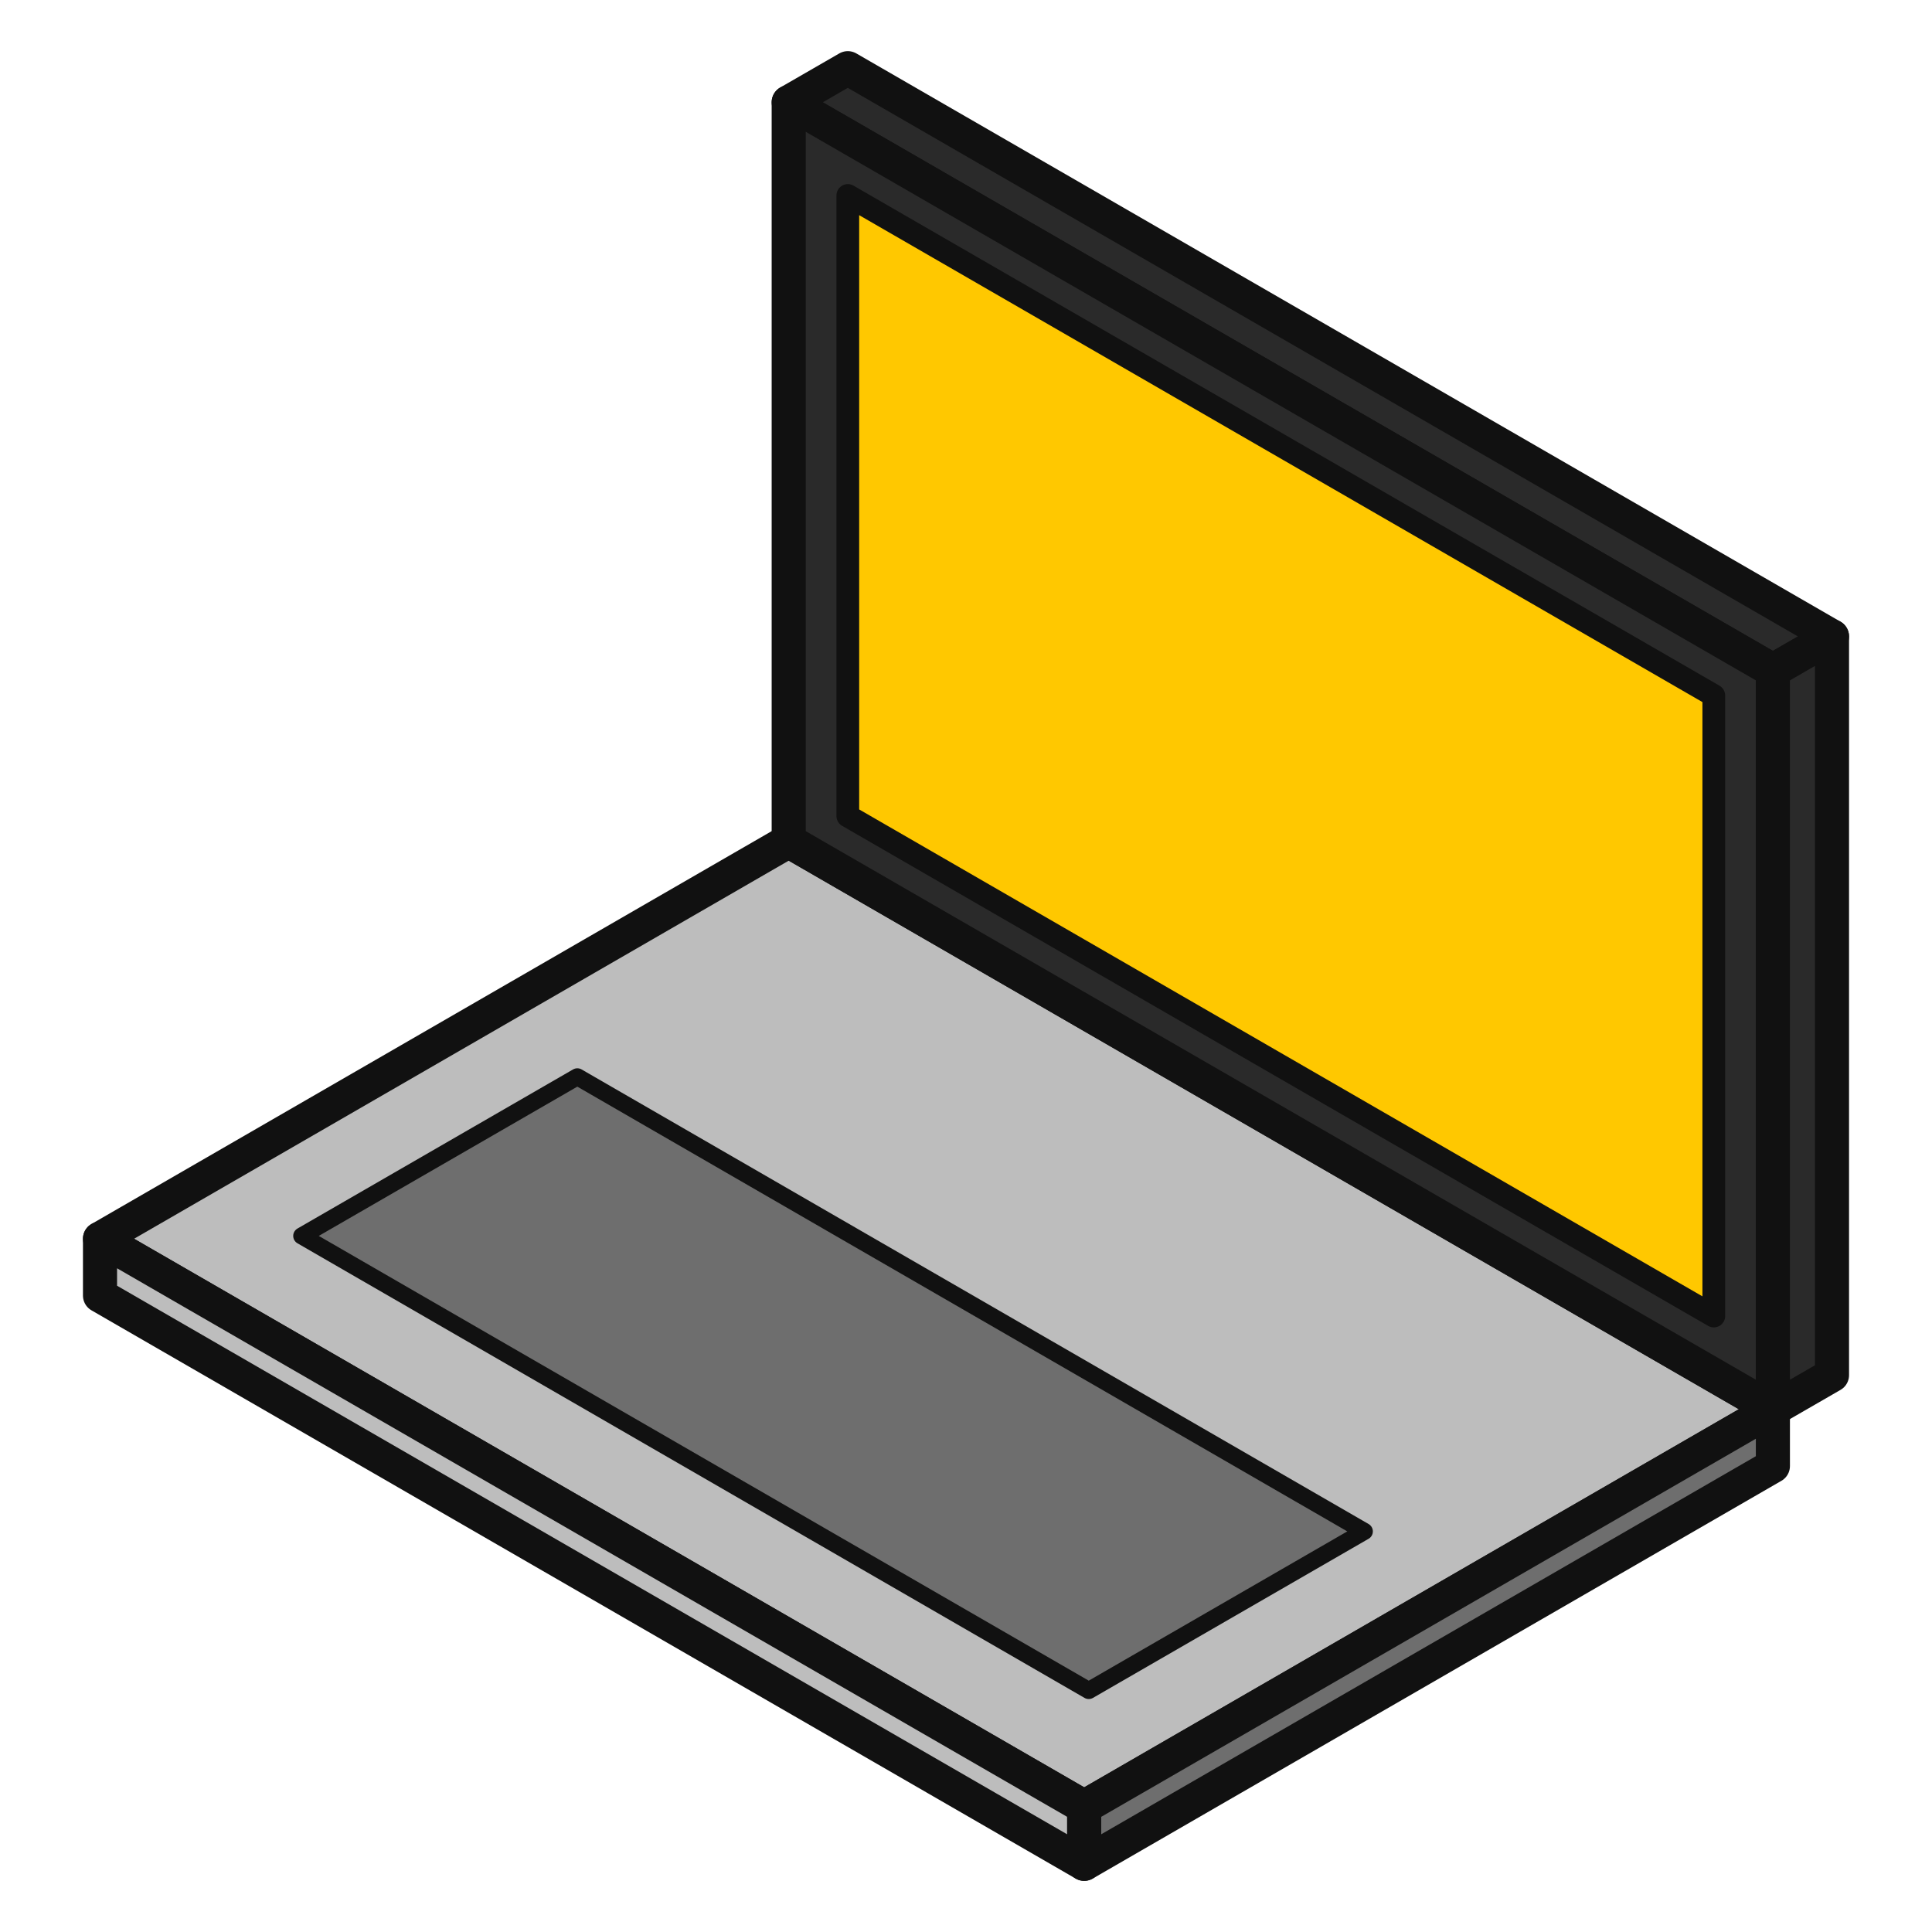
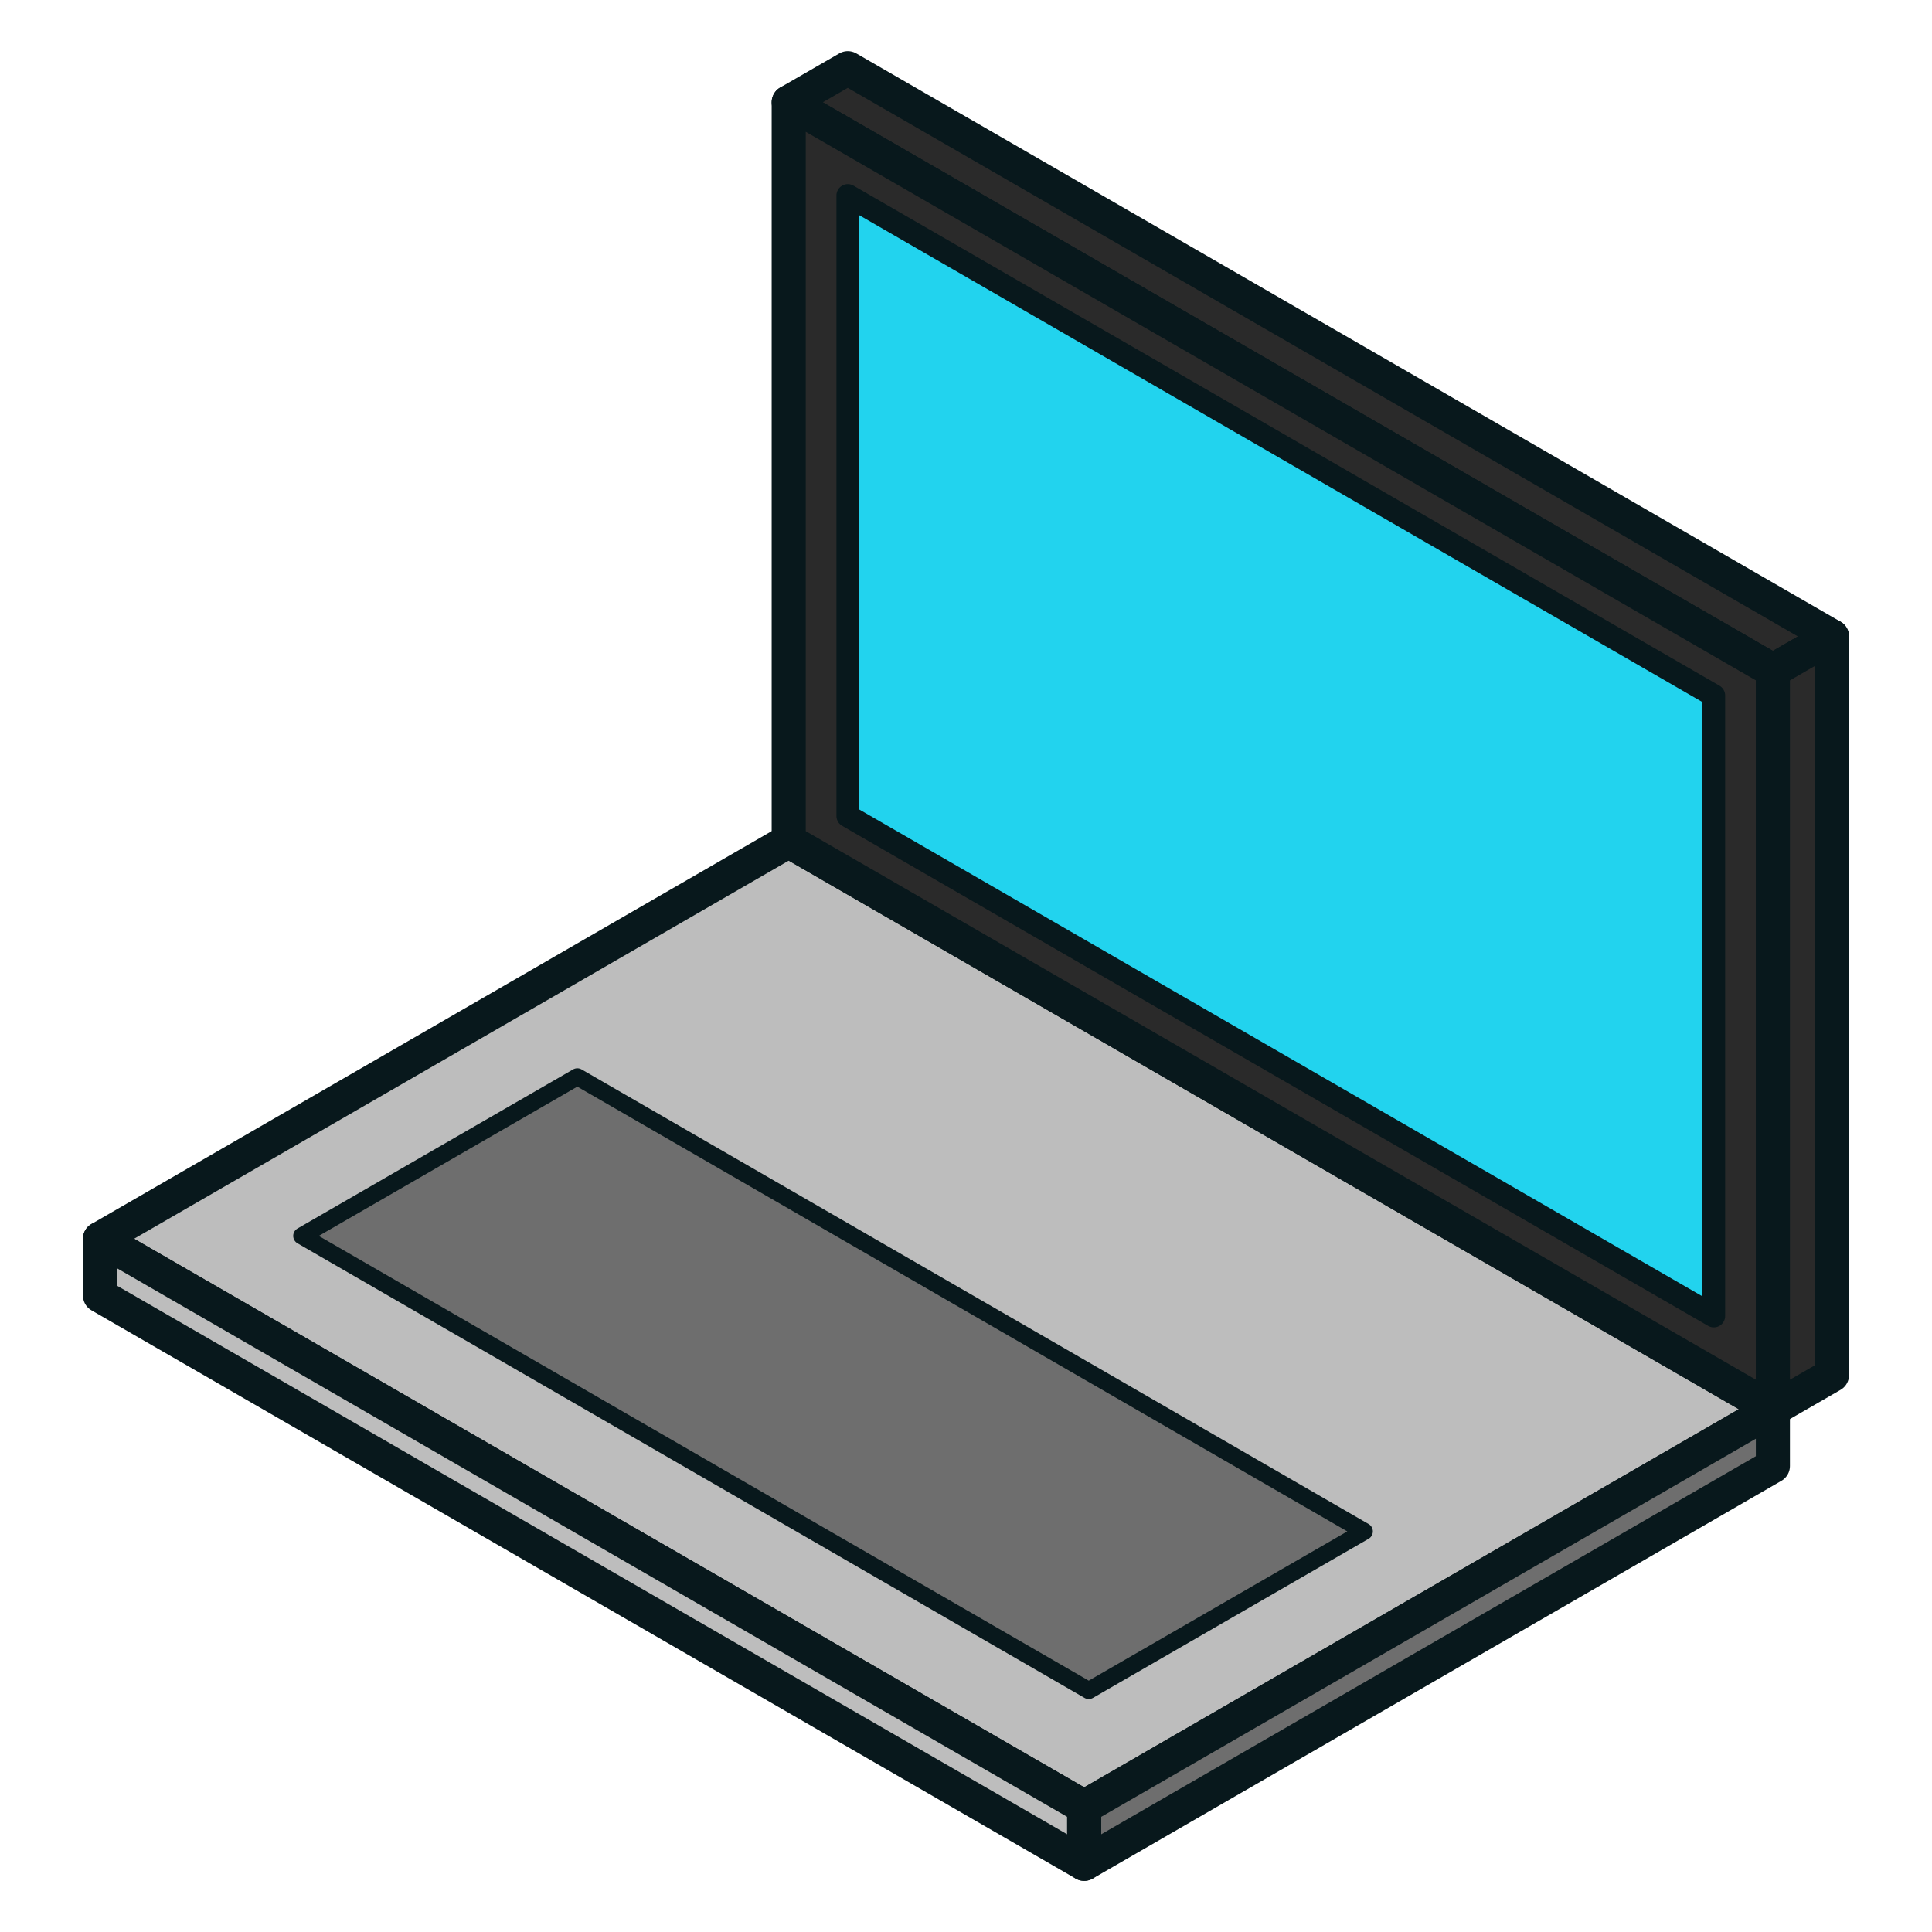
<svg xmlns="http://www.w3.org/2000/svg" viewBox="-138.8 -158.0 340.0 340.0" width="400" height="400">
-   <polygon points="0.0,-10.0 173.2,90.0 52.0,160.0 -121.2,60.0" fill="#BDBDBD" stroke="#111111" stroke-width="6" stroke-linejoin="round" />
-   <polygon points="-121.2,70.0 52.0,170.0 52.0,160.0 -121.2,60.0" fill="#BDBDBD" stroke="#111111" stroke-width="6" stroke-linejoin="round" />
-   <polygon points="173.2,100.0 52.0,170.0 52.0,160.0 173.2,90.0" fill="#6E6E6E" stroke="#111111" stroke-width="6" stroke-linejoin="round" />
-   <polygon points="-37.2,31.5 101.3,111.5 52.8,139.5 -85.7,59.5" fill="#6E6E6E" stroke="#111111" stroke-width="3" stroke-linejoin="round" />
-   <polygon points="10.4,-146.0 183.6,-46.0 173.2,-40.0 0.0,-140.0" fill="#2A2A2A" stroke="#111111" stroke-width="6" stroke-linejoin="round" />
-   <polygon points="0.0,-10.0 173.2,90.0 173.2,-40.0 0.0,-140.0" fill="#2A2A2A" stroke="#111111" stroke-width="6" stroke-linejoin="round" />
-   <polygon points="183.6,84.0 173.2,90.0 173.2,-40.0 183.6,-46.0" fill="#2A2A2A" stroke="#111111" stroke-width="6" stroke-linejoin="round" />
-   <polygon points="10.4,-14.4 162.8,73.6 162.8,-35.6 10.4,-123.6" fill="#FFC800" stroke="#111111" stroke-width="4" stroke-linejoin="round" />
+   <polygon points="0.0,-10.0 173.2,90.0 52.0,160.0 -121.2,60.0" fill="#BDBDBD" stroke="#08181C" stroke-width="6" stroke-linejoin="round" />
+   <polygon points="-121.2,70.0 52.0,170.0 52.0,160.0 -121.2,60.0" fill="#BDBDBD" stroke="#08181C" stroke-width="6" stroke-linejoin="round" />
+   <polygon points="173.2,100.0 52.0,170.0 52.0,160.0 173.2,90.0" fill="#6E6E6E" stroke="#08181C" stroke-width="6" stroke-linejoin="round" />
+   <polygon points="-37.2,31.5 101.3,111.5 52.8,139.5 -85.7,59.5" fill="#6E6E6E" stroke="#08181C" stroke-width="3" stroke-linejoin="round" />
+   <polygon points="10.4,-146.0 183.6,-46.0 173.2,-40.0 0.0,-140.0" fill="#2A2A2A" stroke="#08181C" stroke-width="6" stroke-linejoin="round" />
+   <polygon points="0.0,-10.0 173.2,90.0 173.2,-40.0 0.0,-140.0" fill="#2A2A2A" stroke="#08181C" stroke-width="6" stroke-linejoin="round" />
+   <polygon points="183.6,84.0 173.2,90.0 173.2,-40.0 183.6,-46.0" fill="#2A2A2A" stroke="#08181C" stroke-width="6" stroke-linejoin="round" />
+   <polygon points="10.4,-14.4 162.8,73.6 162.8,-35.6 10.4,-123.6" fill="#22D3EE" stroke="#08181C" stroke-width="4" stroke-linejoin="round" />
</svg>
